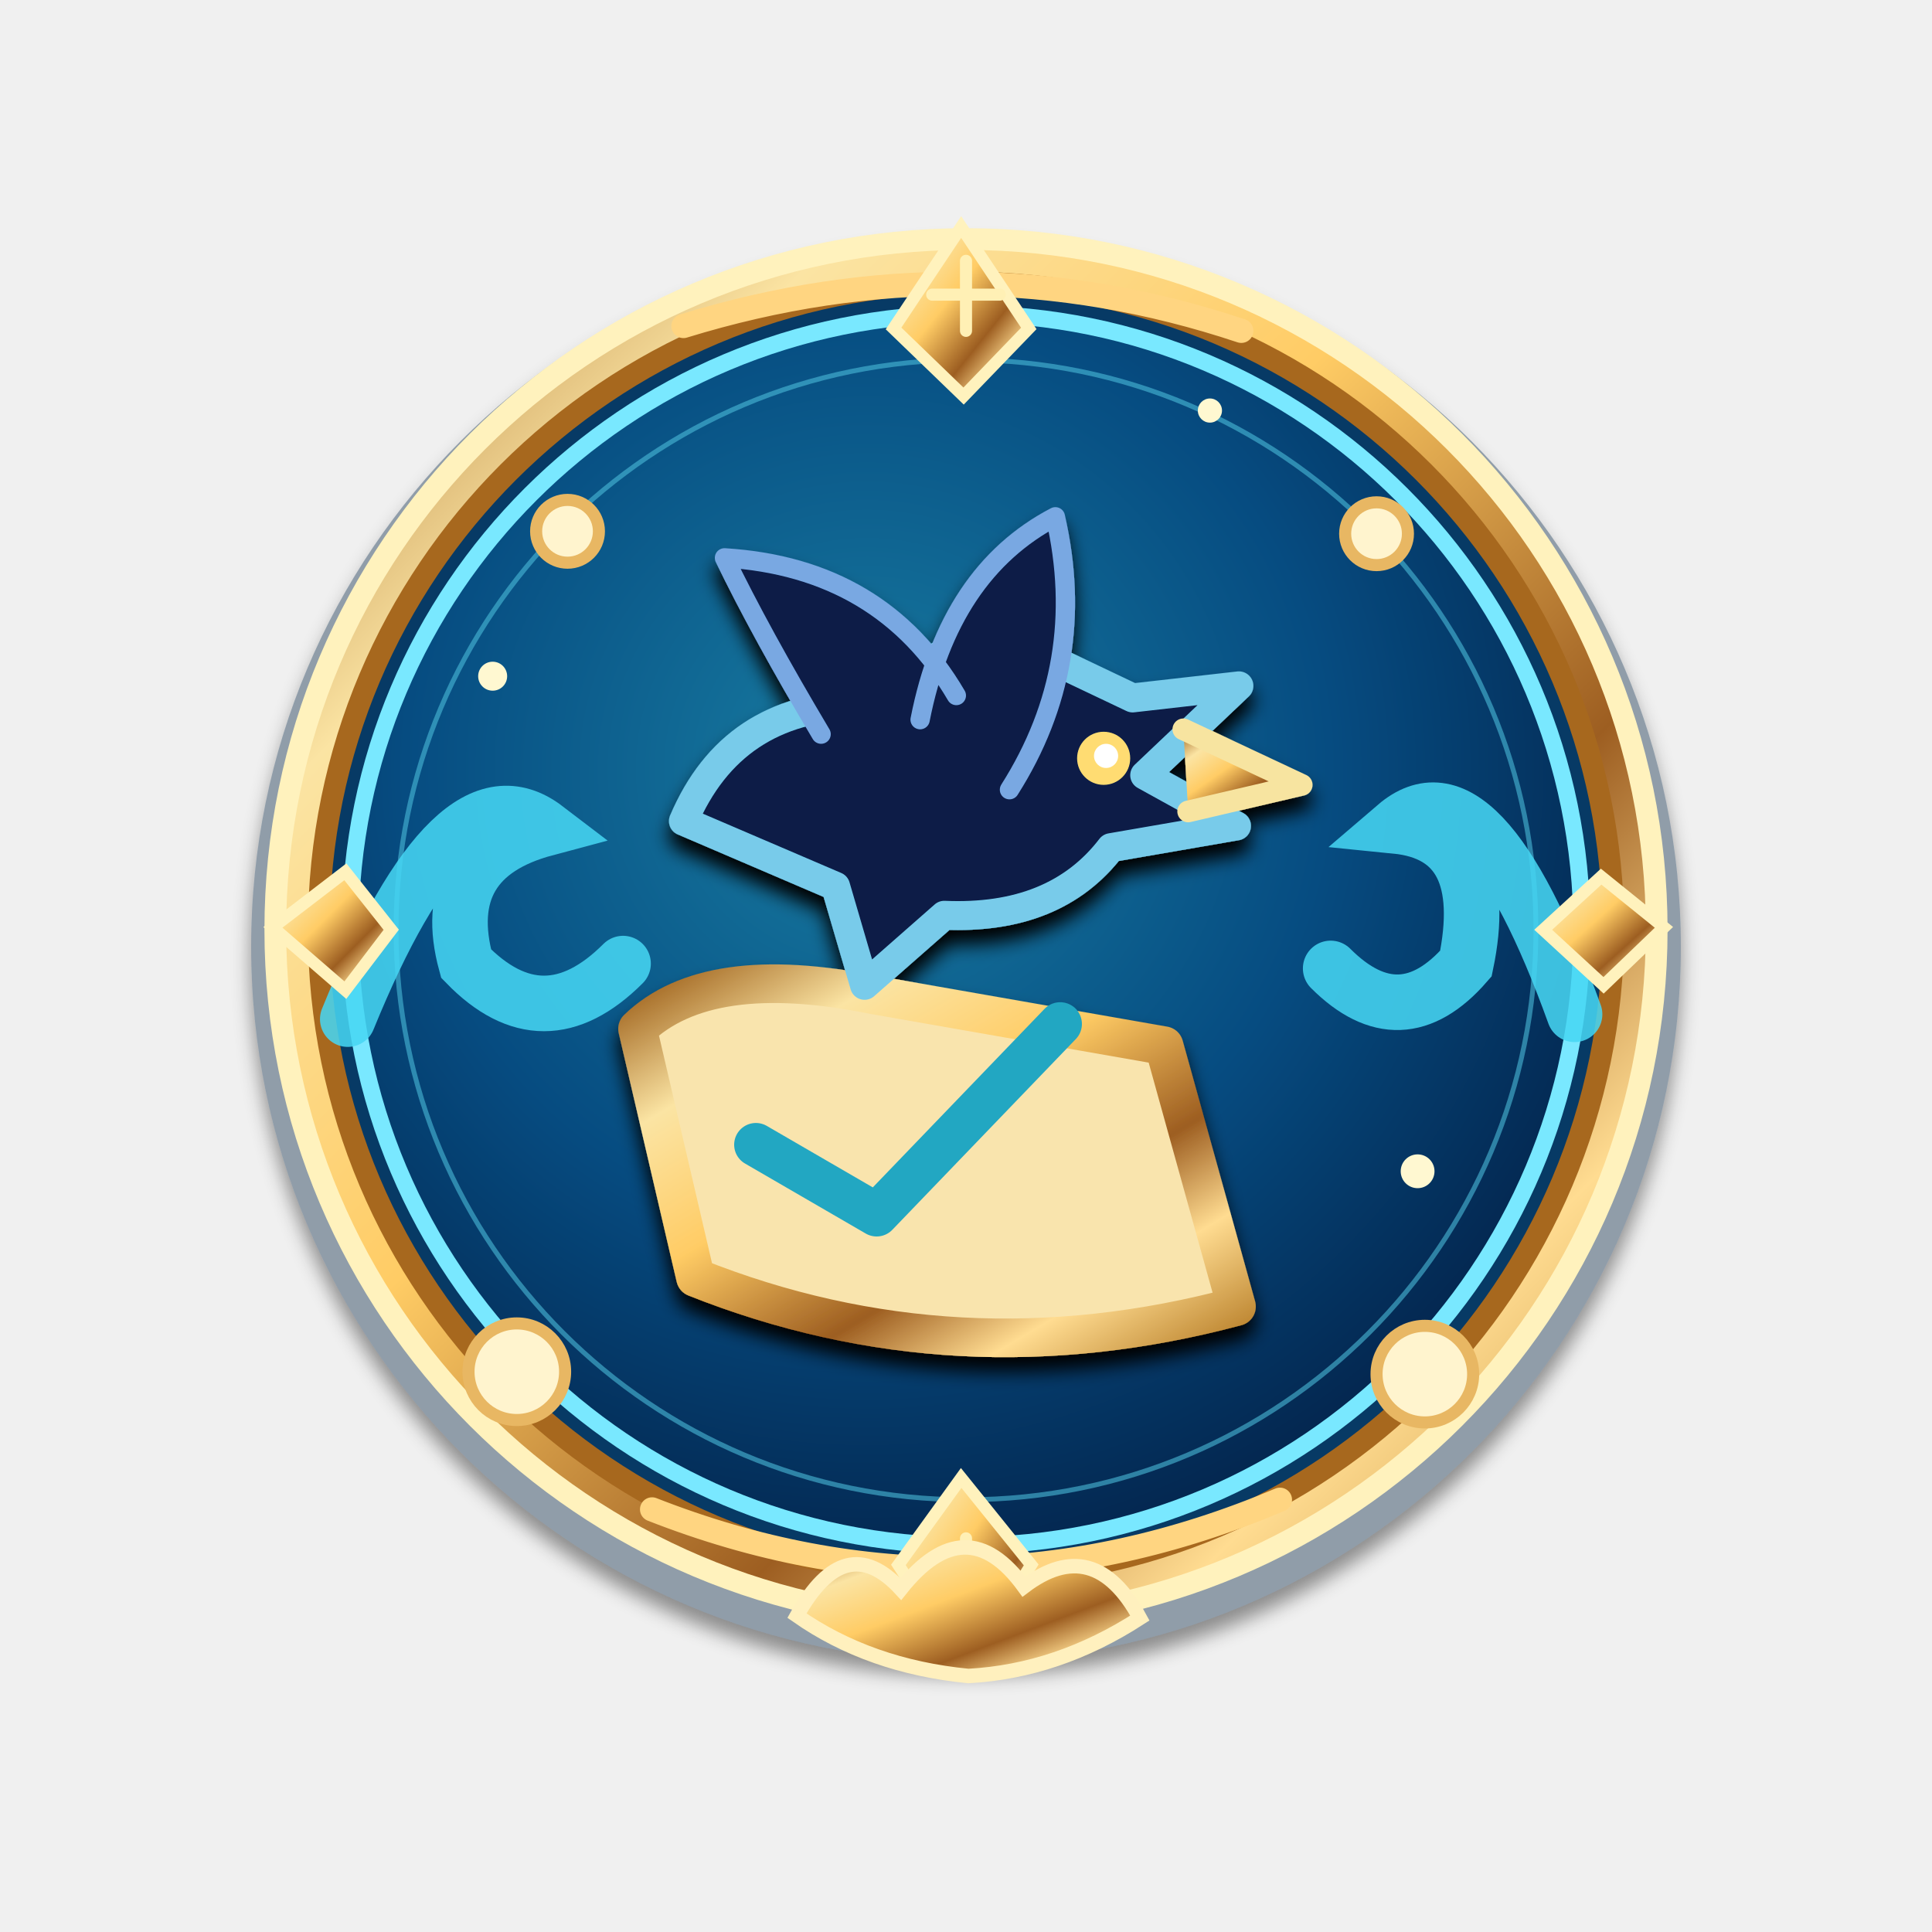
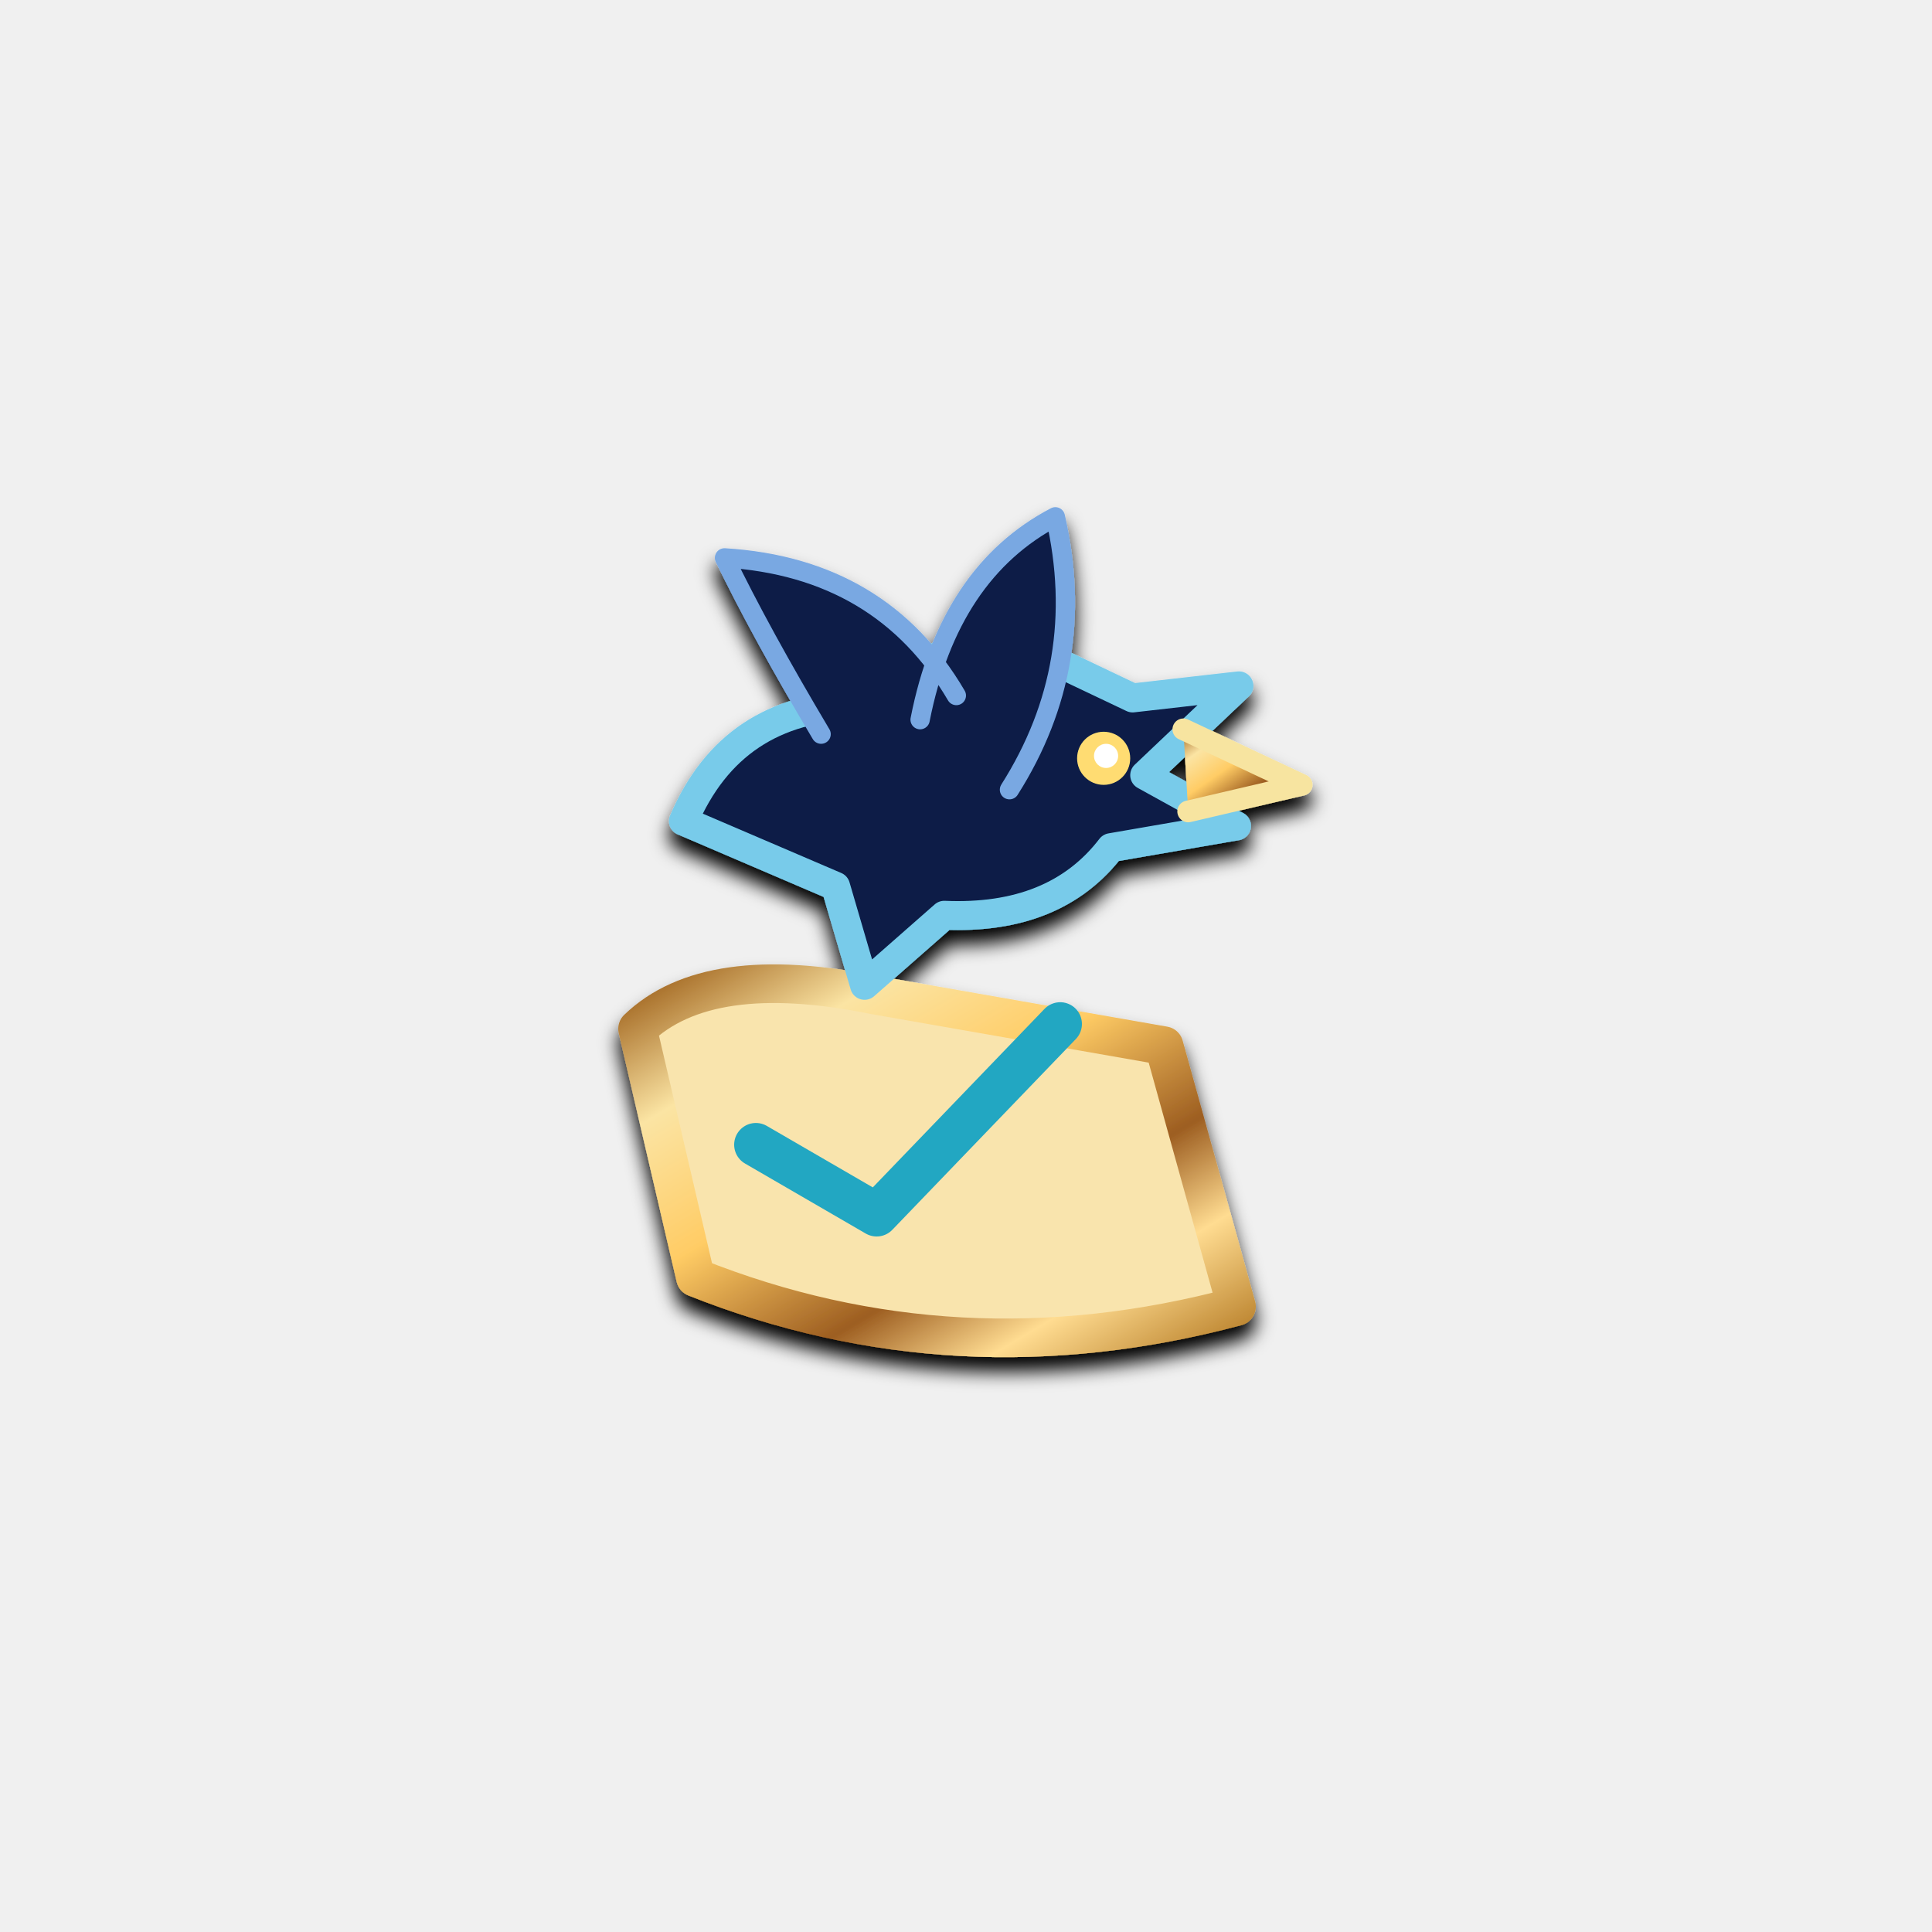
<svg xmlns="http://www.w3.org/2000/svg" viewBox="0 0 800 800" width="1024" height="1024">
  <defs>
    <radialGradient id="sea" cx="42%" cy="37%" r="72%">
      <stop stop-color="#187da2" />
      <stop offset=".52" stop-color="#064c81" />
      <stop offset="1" stop-color="#031d43" />
    </radialGradient>
    <radialGradient id="aqua">
      <stop stop-color="#8cfffb" />
      <stop offset=".57" stop-color="#399bd9" />
      <stop offset="1" stop-color="#103e80" />
    </radialGradient>
    <linearGradient id="gold" x1="0" y1="0" x2="1" y2="1">
      <stop stop-color="#a0641e" />
      <stop offset=".2" stop-color="#fbe4a3" />
      <stop offset=".42" stop-color="#ffcc65" />
      <stop offset=".66" stop-color="#9d5e21" />
      <stop offset=".82" stop-color="#ffdc91" />
      <stop offset="1" stop-color="#bc842f" />
    </linearGradient>
    <radialGradient id="iris">
      <stop stop-color="#a6faff" />
      <stop offset=".35" stop-color="#51dfff" />
      <stop offset=".7" stop-color="#2770e4" />
      <stop offset="1" stop-color="#502299" />
    </radialGradient>
    <radialGradient id="lens">
      <stop stop-color="#a0ffff" />
      <stop offset=".3" stop-color="#368eba" />
      <stop offset=".78" stop-color="#082c5d" />
      <stop offset="1" stop-color="#04152f" />
    </radialGradient>
    <linearGradient id="shield" x1="0" x2="1">
      <stop stop-color="#063669" />
      <stop offset=".5" stop-color="#1d97c2" />
      <stop offset="1" stop-color="#073a79" />
    </linearGradient>
    <linearGradient id="heal">
      <stop stop-color="#b8ffc9" />
      <stop offset=".4" stop-color="#2ce5ac" />
      <stop offset="1" stop-color="#00726f" />
    </linearGradient>
    <radialGradient id="poison">
      <stop stop-color="#e793f9" />
      <stop offset=".65" stop-color="#943dba" />
      <stop offset="1" stop-color="#33116c" />
    </radialGradient>
    <linearGradient id="ice" x1="0" x2="1">
      <stop stop-color="#e7fcff" />
      <stop offset=".5" stop-color="#44c8f3" />
      <stop offset="1" stop-color="#2769b9" />
    </linearGradient>
    <filter id="shadow" x="-30%" y="-30%" width="160%" height="160%">
      <feGaussianBlur in="SourceAlpha" stdDeviation="4" result="blur" />
      <feOffset dx="0" dy="6" result="offset" />
      <feMerge>
        <feMergeNode in="offset" />
        <feMergeNode in="SourceGraphic" />
      </feMerge>
    </filter>
    <filter id="glow" x="-50%" y="-50%" width="200%" height="200%">
      <feGaussianBlur stdDeviation="3" result="blur" />
      <feMerge>
        <feMergeNode in="blur" />
        <feMergeNode in="SourceGraphic" />
      </feMerge>
    </filter>
  </defs>
-   <circle cx="400" cy="392" r="296" fill="#072a47" opacity=".42" filter="url(#shadow)" />
-   <circle cx="400" cy="385" r="286" fill="url(#gold)" stroke="#fff2bd" stroke-width="9" />
-   <circle cx="400" cy="385" r="268" fill="#073a65" stroke="#a7681e" stroke-width="9" />
-   <circle cx="400" cy="385" r="255" fill="url(#sea)" stroke="#79e8ff" stroke-width="7" />
-   <circle cx="400" cy="385" r="236" fill="none" stroke="#4abbd8" stroke-width="2" opacity=".6" />
-   <path d="M144 422 Q188 314 226 343 Q181 355 193 399 Q225 432 258 399" stroke="#46d7f3" stroke-width="23" fill="none" stroke-linecap="round" opacity=".86" />
-   <path d="M652 420 Q613 312 578 342 Q618 346 607 399 Q580 430 551 401" stroke="#46d7f3" stroke-width="23" fill="none" stroke-linecap="round" opacity=".86" />
-   <g stroke="#ffd581" stroke-width="10" fill="none" stroke-linecap="round">
-     <path d="M283 135 Q400 99 514 137" />
-     <path d="M270 625 Q400 676 530 621" />
-   </g>
-   <g fill="url(#gold)" stroke="#fff2bd" stroke-width="5">
-     <path d="M398 94 426 136 399 164 370 136Z" />
-     <path d="M398 612 427 648 400 691 372 648Z" />
-     <path d="M113 384 143 361 162 385 143 410Z" />
-     <path d="M639 385 663 363 689 384 664 408Z" />
-   </g>
-   <g fill="#fff4ce" stroke="#e8b763" stroke-width="5">
-     <circle cx="214" cy="568" r="20" />
-     <circle cx="590" cy="569" r="20" />
-     <circle cx="235" cy="220" r="13" />
-     <circle cx="570" cy="221" r="13" />
-   </g>
-   <g fill="none" stroke="#fff0b5" stroke-width="5" stroke-linecap="round">
-     <path d="M400 108 V137 M386 122 H414" />
-     <path d="M400 637 V673 M384 655 H416" />
-   </g>
-   <g fill="url(#gold)" stroke="#fff0be" stroke-width="6">
-     <path d="M330 669 Q350 633 373 658 Q400 624 424 657 Q453 635 472 670 Q438 692 401 694 Q360 690 330 669Z" />
-   </g>
-   <g fill="#fff8d1">
-     <circle cx="204" cy="280" r="6" />
-     <circle cx="587" cy="485" r="7" />
-     <circle cx="501" cy="170" r="5" />
-   </g>
  <g filter="url(#shadow)" stroke-linejoin="round" stroke-linecap="round">
    <path d="M264 426Q293 398 362 412L482 433 512 541Q396 572 288 529Z" fill="#f9e4ad" stroke="url(#gold)" stroke-width="16" />
    <path d="M313 474l50 29 76-79" fill="none" stroke="#21a7c2" stroke-width="18" />
    <path d="M283 340Q303 293 355 292L408 260 469 289 513 284 474 321 512 342 460 351Q437 381 391 379L358 408 346 367Z" fill="#071b46" stroke="#78cbea" stroke-width="12" />
    <path d="M340 304Q315 262 300 231Q365 235 396 288M381 298Q393 237 437 214Q451 275 418 327" fill="#081d47" stroke="#79a8e2" stroke-width="8" />
    <path d="M490 302l49 23-47 11" fill="url(#gold)" stroke="#f7e4a0" stroke-width="9" />
    <circle cx="457" cy="314" r="11" fill="#ffdc72" />
    <circle cx="458" cy="313" r="5" fill="#fff" />
  </g>
</svg>
